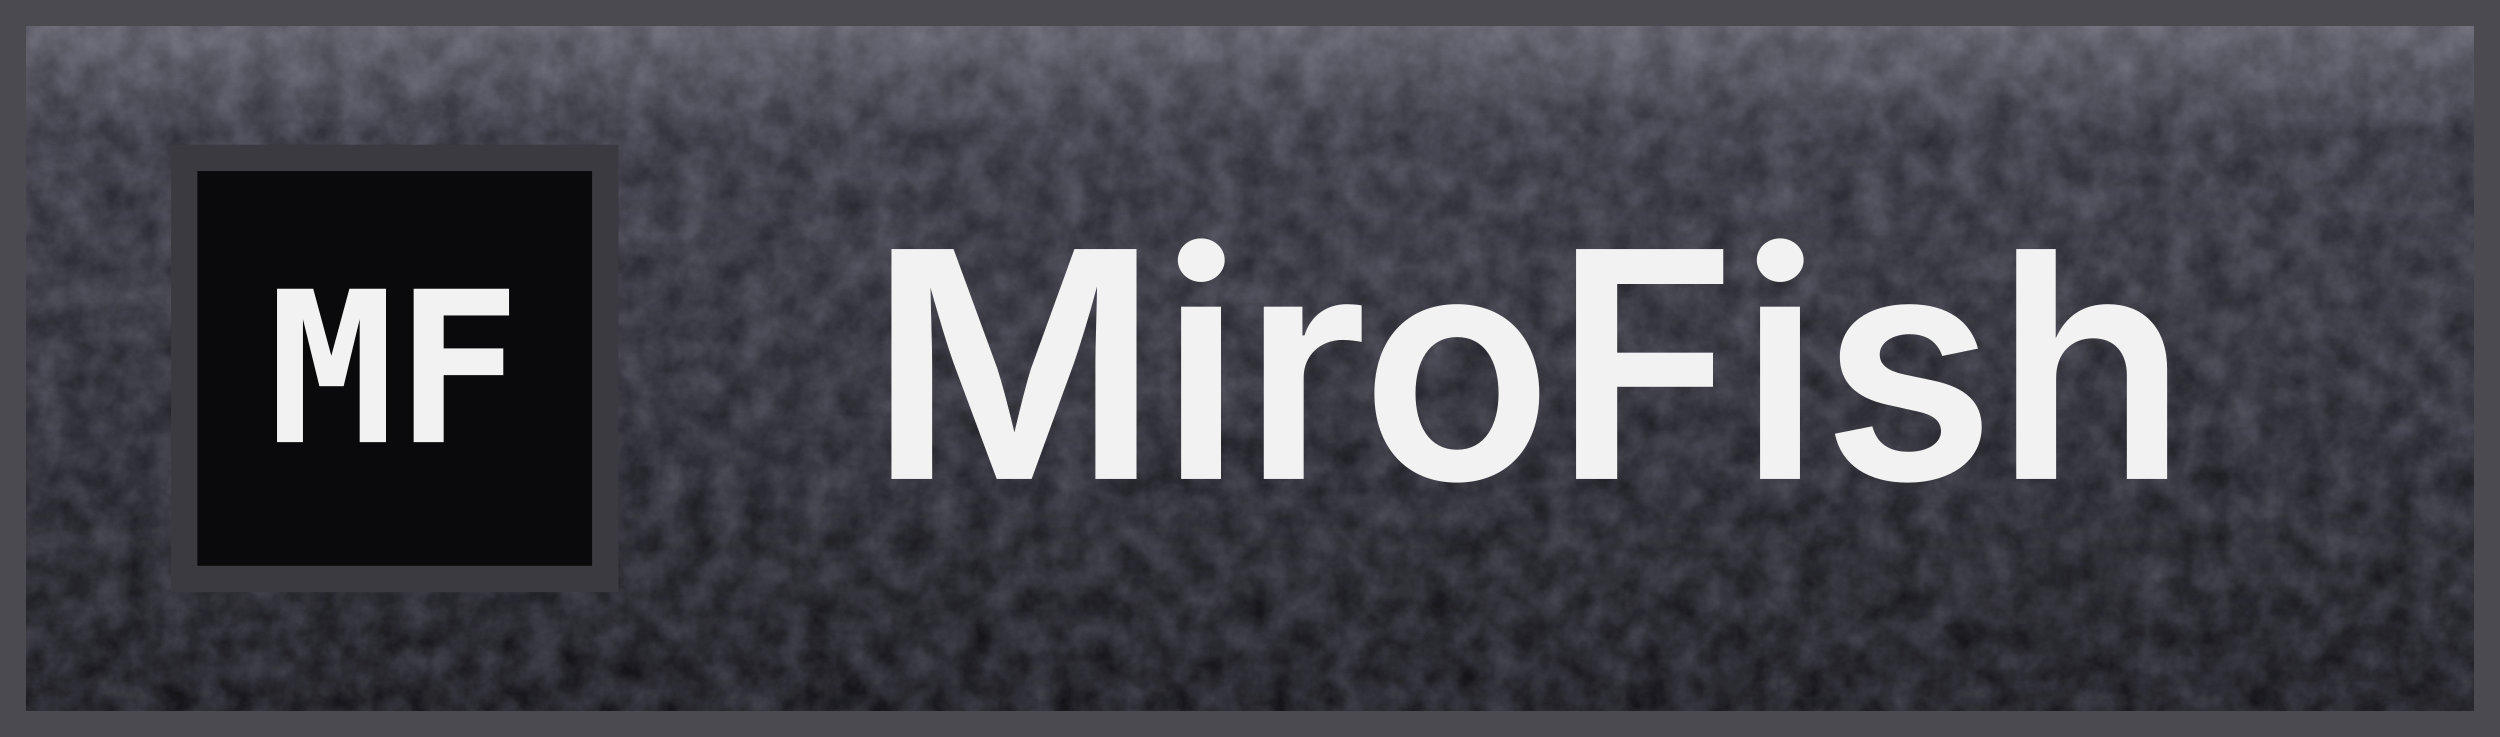
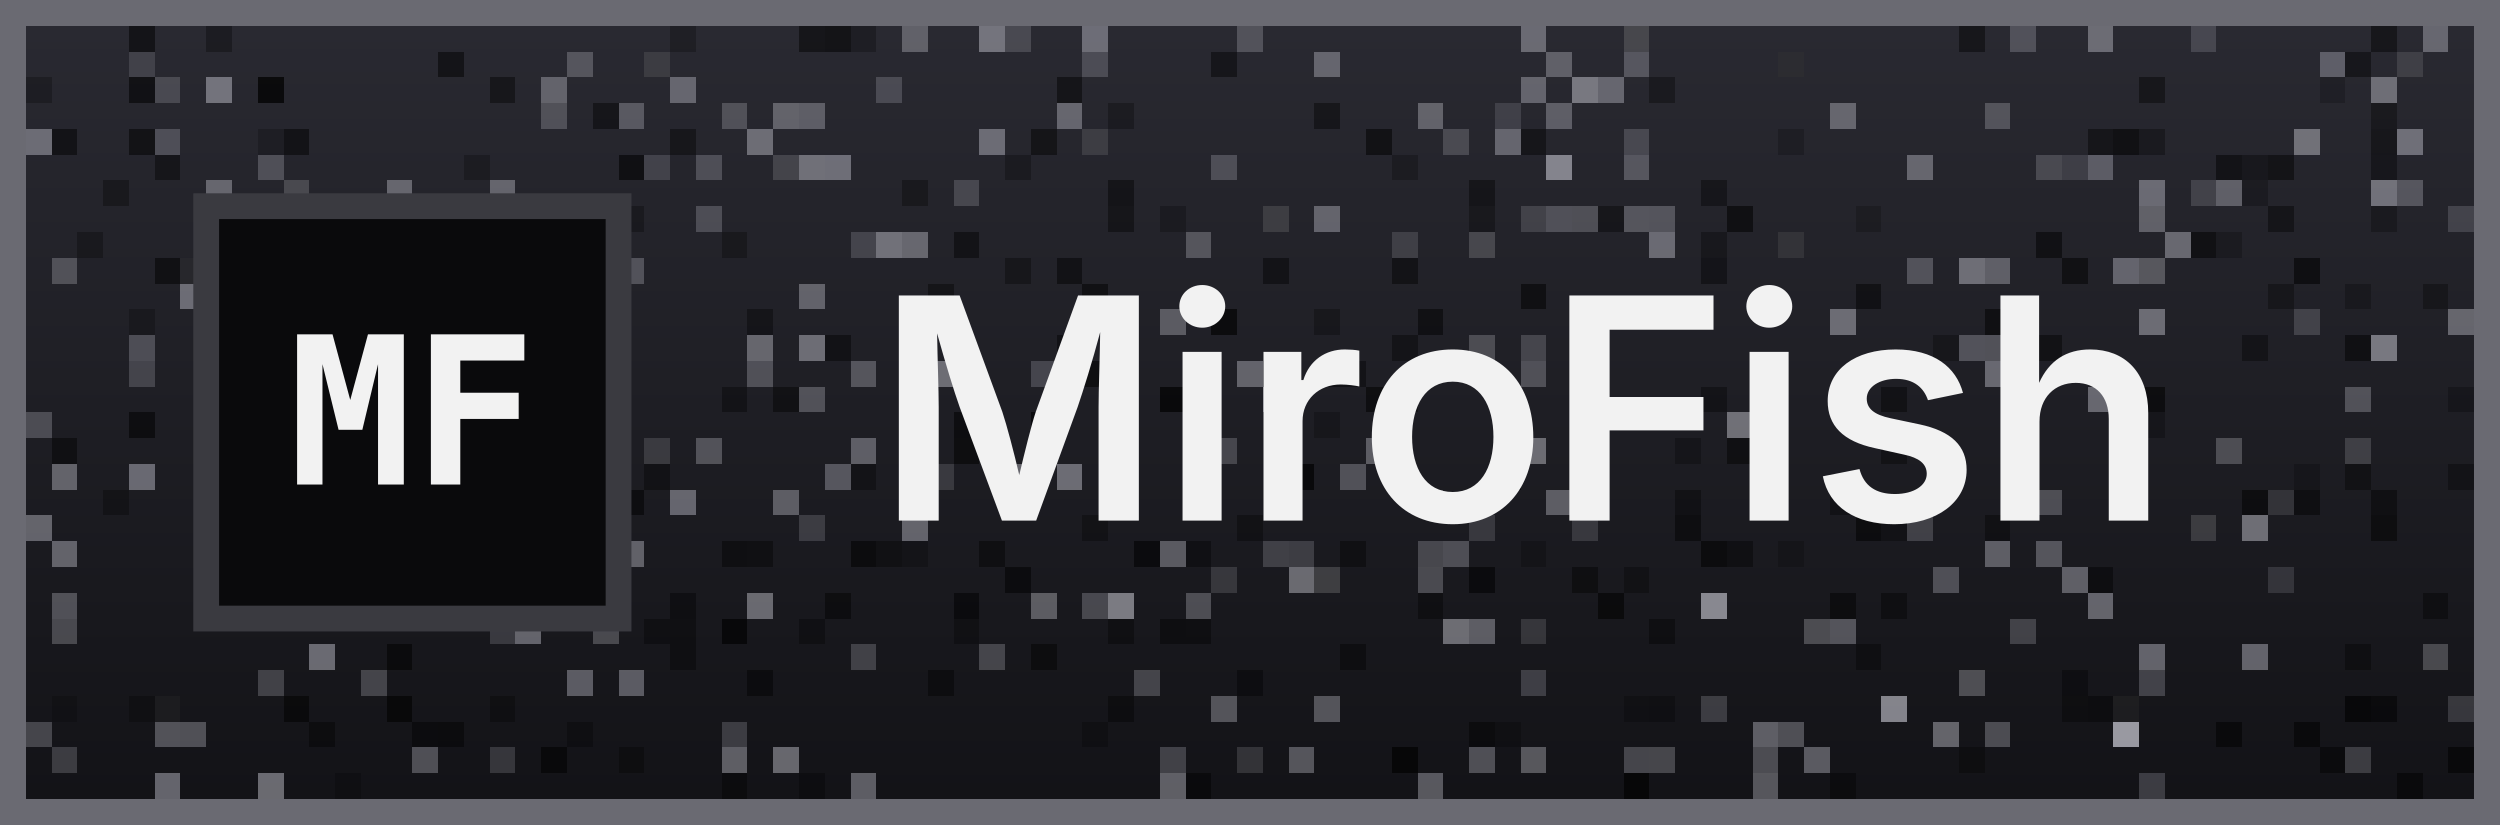
- <svg xmlns="http://www.w3.org/2000/svg" width="95" height="28" viewBox="0 0 95 28" role="img" aria-label="MiroFish">
+ <svg xmlns="http://www.w3.org/2000/svg" width="97" height="32" viewBox="0 0 97 32" role="img" aria-label="MiroFish">
  <defs>
    <linearGradient id="pt" x1="0" y1="0" x2="0" y2="1">
-       <stop offset="0" stop-color="#5a5a64" />
-       <stop offset="0.18" stop-color="#2a2a32" />
-       <stop offset="0.55" stop-color="#1e1e24" />
-       <stop offset="1" stop-color="#08080a" />
+       <stop offset="0" stop-color="#2a2a32" />
+       <stop offset="1" stop-color="#121216" />
    </linearGradient>
-     <filter id="gn" x="0" y="0" width="1" height="1" filterUnits="objectBoundingBox" primitiveUnits="userSpaceOnUse" color-interpolation-filters="sRGB">
-       <feTurbulence type="fractalNoise" baseFrequency="0.85" numOctaves="4" seed="4" stitchTiles="stitch" result="n" />
-       <feColorMatrix type="matrix" values="0 0 0 0 0.78  0 0 0 0 0.78  0 0 0 0 0.82  0 0 0 0.45 0" in="n" result="g" />
-       <feBlend in="SourceGraphic" in2="g" mode="overlay" />
-     </filter>
+     <clipPath id="face">
+       <rect x="0" y="0" width="97" height="32" />
+     </clipPath>
  </defs>
-   <rect x="0" y="0" width="95" height="28" shape-rendering="crispEdges" fill="url(#pt)" filter="url(#gn)" />
-   <rect x="0.5" y="0.5" width="94" height="27" fill="none" stroke="#4a4a50" shape-rendering="crispEdges" />
-   <rect x="7" y="6.0" width="16" height="16" fill="#0a0a0c" stroke="#3a3a40" />
-   <text x="15.0" y="16.8" text-anchor="middle" font-family="ui-monospace, SFMono-Regular, Menlo, monospace" font-size="8" font-weight="600" fill="#f2f2f2">MF</text>
-   <text x="33" y="18.2" font-family="system-ui, -apple-system, Segoe UI, sans-serif" font-size="12" font-weight="600" fill="#f2f2f2">MiroFish</text>
+   <g clip-path="url(#face)" shape-rendering="crispEdges">
+     <rect x="0" y="0" width="97" height="32" fill="url(#pt)" />
+     <rect x="86" y="6" width="1" height="1" fill="#000000" opacity="0.48" />
+     <rect x="48" y="31" width="1" height="1" fill="#000000" opacity="0.44" />
+     <rect x="60" y="4" width="1" height="1" fill="#c8c8d2" opacity="0.34" />
+     <rect x="29" y="12" width="1" height="1" fill="#000000" opacity="0.37" />
+     <rect x="22" y="14" width="1" height="1" fill="#000000" opacity="0.53" />
+     <rect x="83" y="5" width="1" height="1" fill="#000000" opacity="0.32" />
+     <rect x="72" y="11" width="1" height="1" fill="#000000" opacity="0.47" />
+     <rect x="88" y="6" width="1" height="1" fill="#000000" opacity="0.47" />
+     <rect x="6" y="10" width="1" height="1" fill="#000000" opacity="0.50" />
+     <rect x="89" y="28" width="1" height="1" fill="#000000" opacity="0.52" />
+     <rect x="41" y="0" width="1" height="1" fill="#c8c8d2" opacity="0.48" />
+     <rect x="47" y="12" width="1" height="1" fill="#000000" opacity="0.28" />
+     <rect x="15" y="25" width="1" height="1" fill="#000000" opacity="0.37" />
+     <rect x="89" y="18" width="1" height="1" fill="#000000" opacity="0.20" />
+     <rect x="43" y="24" width="1" height="1" fill="#000000" opacity="0.34" />
+     <rect x="47" y="27" width="1" height="1" fill="#c8c8d2" opacity="0.35" />
+     <rect x="67" y="17" width="1" height="1" fill="#000000" opacity="0.46" />
+     <rect x="23" y="24" width="1" height="1" fill="#c8c8d2" opacity="0.28" />
+     <rect x="43" y="23" width="1" height="1" fill="#c8c8d2" opacity="0.39" />
+     <rect x="63" y="29" width="1" height="1" fill="#c8c8d2" opacity="0.27" />
+     <rect x="76" y="1" width="1" height="1" fill="#000000" opacity="0.44" />
+     <rect x="73" y="27" width="1" height="1" fill="#c8c8d2" opacity="0.46" />
+     <rect x="77" y="4" width="1" height="1" fill="#c8c8d2" opacity="0.28" />
+     <rect x="10" y="3" width="1" height="1" fill="#000000" opacity="0.45" />
+     <rect x="35" y="9" width="1" height="1" fill="#c8c8d2" opacity="0.41" />
+     <rect x="59" y="13" width="1" height="1" fill="#c8c8d2" opacity="0.22" />
+     <rect x="82" y="28" width="1" height="1" fill="#c8c8d2" opacity="0.38" />
+     <rect x="26" y="5" width="1" height="1" fill="#000000" opacity="0.40" />
+     <rect x="95" y="8" width="1" height="1" fill="#c8c8d2" opacity="0.19" />
+     <rect x="58" y="4" width="1" height="1" fill="#c8c8d2" opacity="0.16" />
+     <rect x="24" y="6" width="1" height="1" fill="#000000" opacity="0.22" />
+     <rect x="87" y="20" width="1" height="1" fill="#c8c8d2" opacity="0.48" />
+     <rect x="58" y="28" width="1" height="1" fill="#000000" opacity="0.23" />
+     <rect x="42" y="2" width="1" height="1" fill="#c8c8d2" opacity="0.23" />
+     <rect x="36" y="26" width="1" height="1" fill="#000000" opacity="0.42" />
+     <rect x="28" y="9" width="1" height="1" fill="#000000" opacity="0.30" />
+     <rect x="81" y="27" width="1" height="1" fill="#000000" opacity="0.40" />
+     <rect x="8" y="1" width="1" height="1" fill="#000000" opacity="0.31" />
+     <rect x="82" y="10" width="1" height="1" fill="#c8c8d2" opacity="0.40" />
+     <rect x="8" y="20" width="1" height="1" fill="#c8c8d2" opacity="0.33" />
+     <rect x="62" y="3" width="1" height="1" fill="#c8c8d2" opacity="0.39" />
+     <rect x="87" y="7" width="1" height="1" fill="#000000" opacity="0.24" />
+     <rect x="0" y="11" width="1" height="1" fill="#000000" opacity="0.26" />
+     <rect x="34" y="3" width="1" height="1" fill="#c8c8d2" opacity="0.22" />
+     <rect x="68" y="28" width="1" height="1" fill="#c8c8d2" opacity="0.41" />
+     <rect x="27" y="8" width="1" height="1" fill="#c8c8d2" opacity="0.25" />
+     <rect x="63" y="30" width="1" height="1" fill="#000000" opacity="0.53" />
+     <rect x="66" y="7" width="1" height="1" fill="#000000" opacity="0.38" />
+     <rect x="93" y="2" width="1" height="1" fill="#000000" opacity="0.28" />
+     <rect x="45" y="24" width="1" height="1" fill="#000000" opacity="0.40" />
+     <rect x="52" y="21" width="1" height="1" fill="#000000" opacity="0.40" />
+     <rect x="17" y="2" width="1" height="1" fill="#000000" opacity="0.50" />
+     <rect x="59" y="11" width="1" height="1" fill="#000000" opacity="0.52" />
+     <rect x="11" y="27" width="1" height="1" fill="#000000" opacity="0.52" />
+     <rect x="52" y="18" width="1" height="1" fill="#c8c8d2" opacity="0.31" />
+     <rect x="18" y="17" width="1" height="1" fill="#c8c8d2" opacity="0.35" />
+     <rect x="71" y="30" width="1" height="1" fill="#000000" opacity="0.38" />
+     <rect x="19" y="29" width="1" height="1" fill="#c8c8d2" opacity="0.19" />
+     <rect x="54" y="0" width="1" height="1" fill="#c8c8d2" opacity="0.44" />
+     <rect x="93" y="2" width="1" height="1" fill="#c8c8d2" opacity="0.20" />
+     <rect x="61" y="8" width="1" height="1" fill="#c8c8d2" opacity="0.26" />
+     <rect x="69" y="28" width="1" height="1" fill="#c8c8d2" opacity="0.17" />
+     <rect x="2" y="21" width="1" height="1" fill="#c8c8d2" opacity="0.42" />
+     <rect x="31" y="24" width="1" height="1" fill="#000000" opacity="0.32" />
+     <rect x="73" y="17" width="1" height="1" fill="#000000" opacity="0.35" />
+     <rect x="54" y="6" width="1" height="1" fill="#000000" opacity="0.24" />
+     <rect x="59" y="29" width="1" height="1" fill="#c8c8d2" opacity="0.37" />
+     <rect x="41" y="18" width="1" height="1" fill="#c8c8d2" opacity="0.35" />
+     <rect x="71" y="4" width="1" height="1" fill="#c8c8d2" opacity="0.26" />
+     <rect x="55" y="30" width="1" height="1" fill="#c8c8d2" opacity="0.38" />
+     <rect x="40" y="23" width="1" height="1" fill="#000000" opacity="0.30" />
+     <rect x="69" y="9" width="1" height="1" fill="#c8c8d2" opacity="0.40" />
+     <rect x="93" y="7" width="1" height="1" fill="#c8c8d2" opacity="0.30" />
+     <rect x="55" y="23" width="1" height="1" fill="#000000" opacity="0.37" />
+     <rect x="18" y="6" width="1" height="1" fill="#000000" opacity="0.25" />
+     <rect x="92" y="13" width="1" height="1" fill="#c8c8d2" opacity="0.28" />
+     <rect x="59" y="1" width="1" height="1" fill="#c8c8d2" opacity="0.41" />
+     <rect x="63" y="1" width="1" height="1" fill="#c8c8d2" opacity="0.42" />
+     <rect x="65" y="17" width="1" height="1" fill="#000000" opacity="0.26" />
+     <rect x="48" y="1" width="1" height="1" fill="#c8c8d2" opacity="0.26" />
+     <rect x="91" y="13" width="1" height="1" fill="#000000" opacity="0.49" />
+     <rect x="59" y="21" width="1" height="1" fill="#000000" opacity="0.23" />
+     <rect x="66" y="23" width="1" height="1" fill="#c8c8d2" opacity="0.39" />
+     <rect x="4" y="19" width="1" height="1" fill="#000000" opacity="0.30" />
+     <rect x="15" y="25" width="1" height="1" fill="#000000" opacity="0.28" />
+     <rect x="37" y="23" width="1" height="1" fill="#000000" opacity="0.28" />
+     <rect x="54" y="15" width="1" height="1" fill="#000000" opacity="0.35" />
+     <rect x="5" y="14" width="1" height="1" fill="#c8c8d2" opacity="0.22" />
+     <rect x="9" y="21" width="1" height="1" fill="#000000" opacity="0.24" />
+     <rect x="83" y="15" width="1" height="1" fill="#000000" opacity="0.56" />
+     <rect x="88" y="19" width="1" height="1" fill="#c8c8d2" opacity="0.27" />
+     <rect x="86" y="17" width="1" height="1" fill="#c8c8d2" opacity="0.28" />
+     <rect x="91" y="29" width="1" height="1" fill="#c8c8d2" opacity="0.22" />
+     <rect x="48" y="14" width="1" height="1" fill="#c8c8d2" opacity="0.40" />
+     <rect x="19" y="3" width="1" height="1" fill="#000000" opacity="0.42" />
+     <rect x="73" y="23" width="1" height="1" fill="#000000" opacity="0.39" />
+     <rect x="48" y="29" width="1" height="1" fill="#c8c8d2" opacity="0.17" />
+     <rect x="90" y="3" width="1" height="1" fill="#000000" opacity="0.20" />
+     <rect x="29" y="5" width="1" height="1" fill="#c8c8d2" opacity="0.44" />
+     <rect x="37" y="16" width="1" height="1" fill="#000000" opacity="0.54" />
+     <rect x="33" y="25" width="1" height="1" fill="#c8c8d2" opacity="0.24" />
+     <rect x="69" y="9" width="1" height="1" fill="#000000" opacity="0.49" />
+     <rect x="2" y="23" width="1" height="1" fill="#c8c8d2" opacity="0.32" />
+     <rect x="46" y="30" width="1" height="1" fill="#000000" opacity="0.47" />
+     <rect x="66" y="23" width="1" height="1" fill="#c8c8d2" opacity="0.40" />
+     <rect x="11" y="14" width="1" height="1" fill="#000000" opacity="0.51" />
+     <rect x="26" y="3" width="1" height="1" fill="#c8c8d2" opacity="0.39" />
+     <rect x="92" y="3" width="1" height="1" fill="#c8c8d2" opacity="0.44" />
+     <rect x="76" y="29" width="1" height="1" fill="#000000" opacity="0.32" />
+     <rect x="32" y="13" width="1" height="1" fill="#000000" opacity="0.43" />
+     <rect x="91" y="27" width="1" height="1" fill="#000000" opacity="0.23" />
+     <rect x="49" y="10" width="1" height="1" fill="#000000" opacity="0.43" />
+     <rect x="94" y="1" width="1" height="1" fill="#c8c8d2" opacity="0.39" />
+     <rect x="48" y="20" width="1" height="1" fill="#000000" opacity="0.34" />
+     <rect x="58" y="18" width="1" height="1" fill="#000000" opacity="0.37" />
+     <rect x="4" y="7" width="1" height="1" fill="#000000" opacity="0.32" />
+     <rect x="33" y="21" width="1" height="1" fill="#000000" opacity="0.54" />
+     <rect x="12" y="23" width="1" height="1" fill="#c8c8d2" opacity="0.40" />
+     <rect x="75" y="28" width="1" height="1" fill="#c8c8d2" opacity="0.44" />
+     <rect x="18" y="18" width="1" height="1" fill="#000000" opacity="0.24" />
+     <rect x="83" y="12" width="1" height="1" fill="#c8c8d2" opacity="0.45" />
+     <rect x="6" y="5" width="1" height="1" fill="#c8c8d2" opacity="0.25" />
+     <rect x="64" y="9" width="1" height="1" fill="#c8c8d2" opacity="0.43" />
+     <rect x="27" y="6" width="1" height="1" fill="#c8c8d2" opacity="0.25" />
+     <rect x="28" y="21" width="1" height="1" fill="#000000" opacity="0.43" />
+     <rect x="43" y="27" width="1" height="1" fill="#000000" opacity="0.38" />
+     <rect x="71" y="12" width="1" height="1" fill="#c8c8d2" opacity="0.45" />
+     <rect x="67" y="21" width="1" height="1" fill="#000000" opacity="0.39" />
+     <rect x="88" y="11" width="1" height="1" fill="#000000" opacity="0.32" />
+     <rect x="10" y="26" width="1" height="1" fill="#c8c8d2" opacity="0.24" />
+     <rect x="19" y="16" width="1" height="1" fill="#000000" opacity="0.56" />
+     <rect x="42" y="11" width="1" height="1" fill="#000000" opacity="0.49" />
+     <rect x="79" y="19" width="1" height="1" fill="#c8c8d2" opacity="0.29" />
+     <rect x="10" y="30" width="1" height="1" fill="#c8c8d2" opacity="0.48" />
+     <rect x="48" y="26" width="1" height="1" fill="#000000" opacity="0.39" />
+     <rect x="49" y="15" width="1" height="1" fill="#c8c8d2" opacity="0.45" />
+     <rect x="32" y="1" width="1" height="1" fill="#000000" opacity="0.52" />
+     <rect x="28" y="29" width="1" height="1" fill="#c8c8d2" opacity="0.41" />
+     <rect x="43" y="14" width="1" height="1" fill="#c8c8d2" opacity="0.22" />
+     <rect x="5" y="12" width="1" height="1" fill="#000000" opacity="0.23" />
+     <rect x="73" y="15" width="1" height="1" fill="#000000" opacity="0.41" />
+     <rect x="6" y="27" width="1" height="1" fill="#c8c8d2" opacity="0.23" />
+     <rect x="83" y="30" width="1" height="1" fill="#c8c8d2" opacity="0.23" />
+     <rect x="88" y="19" width="1" height="1" fill="#000000" opacity="0.31" />
+     <rect x="63" y="22" width="1" height="1" fill="#000000" opacity="0.30" />
+     <rect x="15" y="27" width="1" height="1" fill="#000000" opacity="0.45" />
+     <rect x="64" y="27" width="1" height="1" fill="#000000" opacity="0.28" />
+     <rect x="40" y="16" width="1" height="1" fill="#000000" opacity="0.33" />
+     <rect x="62" y="23" width="1" height="1" fill="#c8c8d2" opacity="0.16" />
+     <rect x="28" y="24" width="1" height="1" fill="#000000" opacity="0.40" />
+     <rect x="59" y="17" width="1" height="1" fill="#c8c8d2" opacity="0.46" />
+     <rect x="82" y="27" width="1" height="1" fill="#c8c8d2" opacity="0.24" />
+     <rect x="85" y="31" width="1" height="1" fill="#c8c8d2" opacity="0.40" />
+     <rect x="78" y="24" width="1" height="1" fill="#c8c8d2" opacity="0.24" />
+     <rect x="29" y="26" width="1" height="1" fill="#000000" opacity="0.45" />
+     <rect x="47" y="12" width="1" height="1" fill="#000000" opacity="0.49" />
+     <rect x="42" y="0" width="1" height="1" fill="#c8c8d2" opacity="0.18" />
+     <rect x="5" y="3" width="1" height="1" fill="#000000" opacity="0.56" />
+     <rect x="12" y="9" width="1" height="1" fill="#c8c8d2" opacity="0.19" />
+     <rect x="95" y="18" width="1" height="1" fill="#000000" opacity="0.32" />
+     <rect x="15" y="27" width="1" height="1" fill="#000000" opacity="0.29" />
+     <rect x="11" y="10" width="1" height="1" fill="#c8c8d2" opacity="0.47" />
+     <rect x="80" y="0" width="1" height="1" fill="#000000" opacity="0.31" />
+     <rect x="80" y="27" width="1" height="1" fill="#000000" opacity="0.33" />
+     <rect x="91" y="11" width="1" height="1" fill="#000000" opacity="0.25" />
+     <rect x="26" y="19" width="1" height="1" fill="#c8c8d2" opacity="0.43" />
+     <rect x="48" y="0" width="1" height="1" fill="#c8c8d2" opacity="0.40" />
+     <rect x="18" y="18" width="1" height="1" fill="#000000" opacity="0.26" />
+     <rect x="66" y="27" width="1" height="1" fill="#c8c8d2" opacity="0.22" />
+     <rect x="8" y="3" width="1" height="1" fill="#c8c8d2" opacity="0.47" />
+     <rect x="3" y="9" width="1" height="1" fill="#000000" opacity="0.29" />
+     <rect x="81" y="6" width="1" height="1" fill="#c8c8d2" opacity="0.34" />
+     <rect x="79" y="13" width="1" height="1" fill="#000000" opacity="0.25" />
+     <rect x="11" y="5" width="1" height="1" fill="#000000" opacity="0.49" />
+     <rect x="24" y="0" width="1" height="1" fill="#c8c8d2" opacity="0.33" />
+     <rect x="50" y="18" width="1" height="1" fill="#000000" opacity="0.32" />
+     <rect x="73" y="0" width="1" height="1" fill="#c8c8d2" opacity="0.18" />
+     <rect x="34" y="31" width="1" height="1" fill="#c8c8d2" opacity="0.25" />
+     <rect x="69" y="5" width="1" height="1" fill="#000000" opacity="0.21" />
+     <rect x="79" y="13" width="1" height="1" fill="#000000" opacity="0.24" />
+     <rect x="66" y="9" width="1" height="1" fill="#000000" opacity="0.31" />
+     <rect x="49" y="31" width="1" height="1" fill="#c8c8d2" opacity="0.35" />
+     <rect x="11" y="13" width="1" height="1" fill="#000000" opacity="0.54" />
+     <rect x="6" y="27" width="1" height="1" fill="#000000" opacity="0.24" />
+     <rect x="57" y="28" width="1" height="1" fill="#000000" opacity="0.45" />
+     <rect x="7" y="10" width="1" height="1" fill="#c8c8d2" opacity="0.25" />
+     <rect x="77" y="14" width="1" height="1" fill="#c8c8d2" opacity="0.43" />
+     <rect x="80" y="10" width="1" height="1" fill="#000000" opacity="0.50" />
+     <rect x="2" y="5" width="1" height="1" fill="#000000" opacity="0.49" />
+     <rect x="93" y="5" width="1" height="1" fill="#c8c8d2" opacity="0.45" />
+     <rect x="10" y="5" width="1" height="1" fill="#000000" opacity="0.21" />
+     <rect x="42" y="23" width="1" height="1" fill="#c8c8d2" opacity="0.27" />
+     <rect x="19" y="14" width="1" height="1" fill="#000000" opacity="0.41" />
+     <rect x="21" y="10" width="1" height="1" fill="#000000" opacity="0.34" />
+     <rect x="6" y="30" width="1" height="1" fill="#c8c8d2" opacity="0.45" />
+     <rect x="25" y="2" width="1" height="1" fill="#c8c8d2" opacity="0.28" />
+     <rect x="95" y="15" width="1" height="1" fill="#000000" opacity="0.25" />
+     <rect x="28" y="28" width="1" height="1" fill="#c8c8d2" opacity="0.22" />
+     <rect x="80" y="26" width="1" height="1" fill="#000000" opacity="0.35" />
+     <rect x="20" y="24" width="1" height="1" fill="#c8c8d2" opacity="0.43" />
+     <rect x="57" y="24" width="1" height="1" fill="#c8c8d2" opacity="0.39" />
+     <rect x="89" y="19" width="1" height="1" fill="#000000" opacity="0.46" />
+     <rect x="84" y="9" width="1" height="1" fill="#c8c8d2" opacity="0.42" />
+     <rect x="42" y="5" width="1" height="1" fill="#c8c8d2" opacity="0.27" />
+     <rect x="25" y="18" width="1" height="1" fill="#000000" opacity="0.36" />
+     <rect x="44" y="21" width="1" height="1" fill="#000000" opacity="0.56" />
+     <rect x="92" y="7" width="1" height="1" fill="#c8c8d2" opacity="0.47" />
+     <rect x="54" y="10" width="1" height="1" fill="#000000" opacity="0.45" />
+     <rect x="70" y="24" width="1" height="1" fill="#000000" opacity="0.27" />
+     <rect x="51" y="22" width="1" height="1" fill="#c8c8d2" opacity="0.46" />
+     <rect x="51" y="14" width="1" height="1" fill="#000000" opacity="0.41" />
+     <rect x="59" y="24" width="1" height="1" fill="#c8c8d2" opacity="0.17" />
+     <rect x="86" y="9" width="1" height="1" fill="#000000" opacity="0.23" />
+     <rect x="10" y="14" width="1" height="1" fill="#000000" opacity="0.33" />
+     <rect x="61" y="22" width="1" height="1" fill="#000000" opacity="0.22" />
+     <rect x="49" y="21" width="1" height="1" fill="#c8c8d2" opacity="0.22" />
+     <rect x="40" y="16" width="1" height="1" fill="#000000" opacity="0.43" />
+     <rect x="21" y="9" width="1" height="1" fill="#c8c8d2" opacity="0.32" />
+     <rect x="26" y="1" width="1" height="1" fill="#000000" opacity="0.25" />
+     <rect x="37" y="0" width="1" height="1" fill="#000000" opacity="0.32" />
+     <rect x="15" y="7" width="1" height="1" fill="#c8c8d2" opacity="0.40" />
+     <rect x="41" y="3" width="1" height="1" fill="#000000" opacity="0.47" />
+     <rect x="22" y="2" width="1" height="1" fill="#c8c8d2" opacity="0.28" />
+     <rect x="46" y="21" width="1" height="1" fill="#000000" opacity="0.37" />
+     <rect x="92" y="27" width="1" height="1" fill="#000000" opacity="0.50" />
+     <rect x="2" y="10" width="1" height="1" fill="#c8c8d2" opacity="0.28" />
+     <rect x="57" y="29" width="1" height="1" fill="#c8c8d2" opacity="0.33" />
+     <rect x="55" y="21" width="1" height="1" fill="#c8c8d2" opacity="0.26" />
+     <rect x="57" y="13" width="1" height="1" fill="#c8c8d2" opacity="0.26" />
+     <rect x="45" y="29" width="1" height="1" fill="#c8c8d2" opacity="0.25" />
+     <rect x="70" y="29" width="1" height="1" fill="#c8c8d2" opacity="0.39" />
+     <rect x="27" y="31" width="1" height="1" fill="#000000" opacity="0.22" />
+     <rect x="63" y="8" width="1" height="1" fill="#c8c8d2" opacity="0.30" />
+     <rect x="63" y="2" width="1" height="1" fill="#c8c8d2" opacity="0.29" />
+     <rect x="41" y="4" width="1" height="1" fill="#c8c8d2" opacity="0.39" />
+     <rect x="87" y="6" width="1" height="1" fill="#000000" opacity="0.35" />
+     <rect x="77" y="20" width="1" height="1" fill="#000000" opacity="0.38" />
+     <rect x="15" y="9" width="1" height="1" fill="#000000" opacity="0.48" />
+     <rect x="91" y="15" width="1" height="1" fill="#c8c8d2" opacity="0.30" />
+     <rect x="71" y="19" width="1" height="1" fill="#000000" opacity="0.33" />
+     <rect x="2" y="18" width="1" height="1" fill="#c8c8d2" opacity="0.41" />
+     <rect x="16" y="31" width="1" height="1" fill="#c8c8d2" opacity="0.34" />
+     <rect x="57" y="9" width="1" height="1" fill="#c8c8d2" opacity="0.41" />
+     <rect x="71" y="24" width="1" height="1" fill="#c8c8d2" opacity="0.34" />
+     <rect x="43" y="4" width="1" height="1" fill="#000000" opacity="0.29" />
+     <rect x="82" y="28" width="1" height="1" fill="#c8c8d2" opacity="0.27" />
+     <rect x="17" y="0" width="1" height="1" fill="#000000" opacity="0.34" />
+     <rect x="90" y="2" width="1" height="1" fill="#c8c8d2" opacity="0.34" />
+     <rect x="64" y="24" width="1" height="1" fill="#000000" opacity="0.39" />
+     <rect x="59" y="26" width="1" height="1" fill="#c8c8d2" opacity="0.23" />
+     <rect x="79" y="9" width="1" height="1" fill="#000000" opacity="0.50" />
+     <rect x="71" y="0" width="1" height="1" fill="#c8c8d2" opacity="0.36" />
+     <rect x="85" y="1" width="1" height="1" fill="#c8c8d2" opacity="0.19" />
+     <rect x="96" y="29" width="1" height="1" fill="#c8c8d2" opacity="0.36" />
+     <rect x="74" y="6" width="1" height="1" fill="#c8c8d2" opacity="0.40" />
+     <rect x="35" y="20" width="1" height="1" fill="#c8c8d2" opacity="0.42" />
+     <rect x="17" y="16" width="1" height="1" fill="#c8c8d2" opacity="0.43" />
+     <rect x="69" y="2" width="1" height="1" fill="#c8c8d2" opacity="0.27" />
+     <rect x="37" y="7" width="1" height="1" fill="#c8c8d2" opacity="0.21" />
+     <rect x="41" y="10" width="1" height="1" fill="#000000" opacity="0.47" />
+     <rect x="65" y="31" width="1" height="1" fill="#c8c8d2" opacity="0.24" />
+     <rect x="80" y="6" width="1" height="1" fill="#c8c8d2" opacity="0.16" />
+     <rect x="96" y="4" width="1" height="1" fill="#000000" opacity="0.43" />
+     <rect x="79" y="6" width="1" height="1" fill="#c8c8d2" opacity="0.22" />
+     <rect x="29" y="13" width="1" height="1" fill="#c8c8d2" opacity="0.25" />
+     <rect x="40" y="5" width="1" height="1" fill="#000000" opacity="0.46" />
+     <rect x="43" y="7" width="1" height="1" fill="#000000" opacity="0.44" />
+     <rect x="31" y="13" width="1" height="1" fill="#c8c8d2" opacity="0.46" />
+     <rect x="82" y="16" width="1" height="1" fill="#c8c8d2" opacity="0.26" />
+     <rect x="7" y="10" width="1" height="1" fill="#000000" opacity="0.48" />
+     <rect x="74" y="10" width="1" height="1" fill="#c8c8d2" opacity="0.29" />
+     <rect x="96" y="12" width="1" height="1" fill="#c8c8d2" opacity="0.18" />
+     <rect x="81" y="5" width="1" height="1" fill="#000000" opacity="0.43" />
+     <rect x="43" y="14" width="1" height="1" fill="#c8c8d2" opacity="0.35" />
+     <rect x="31" y="20" width="1" height="1" fill="#c8c8d2" opacity="0.19" />
+     <rect x="67" y="16" width="1" height="1" fill="#c8c8d2" opacity="0.48" />
+     <rect x="66" y="21" width="1" height="1" fill="#000000" opacity="0.55" />
+     <rect x="40" y="23" width="1" height="1" fill="#c8c8d2" opacity="0.41" />
+     <rect x="22" y="26" width="1" height="1" fill="#c8c8d2" opacity="0.39" />
+     <rect x="68" y="0" width="1" height="1" fill="#c8c8d2" opacity="0.30" />
+     <rect x="91" y="17" width="1" height="1" fill="#000000" opacity="0.55" />
+     <rect x="64" y="29" width="1" height="1" fill="#000000" opacity="0.55" />
+     <rect x="36" y="14" width="1" height="1" fill="#c8c8d2" opacity="0.46" />
+     <rect x="80" y="22" width="1" height="1" fill="#c8c8d2" opacity="0.40" />
+     <rect x="61" y="3" width="1" height="1" fill="#000000" opacity="0.21" />
+     <rect x="86" y="7" width="1" height="1" fill="#c8c8d2" opacity="0.36" />
+     <rect x="35" y="18" width="1" height="1" fill="#c8c8d2" opacity="0.30" />
+     <rect x="81" y="22" width="1" height="1" fill="#000000" opacity="0.43" />
+     <rect x="11" y="7" width="1" height="1" fill="#c8c8d2" opacity="0.38" />
+     <rect x="42" y="20" width="1" height="1" fill="#000000" opacity="0.30" />
+     <rect x="23" y="4" width="1" height="1" fill="#000000" opacity="0.44" />
+     <rect x="12" y="25" width="1" height="1" fill="#c8c8d2" opacity="0.47" />
+     <rect x="57" y="7" width="1" height="1" fill="#000000" opacity="0.41" />
+     <rect x="89" y="12" width="1" height="1" fill="#c8c8d2" opacity="0.20" />
+     <rect x="42" y="1" width="1" height="1" fill="#c8c8d2" opacity="0.43" />
+     <rect x="58" y="5" width="1" height="1" fill="#c8c8d2" opacity="0.39" />
+     <rect x="6" y="3" width="1" height="1" fill="#c8c8d2" opacity="0.21" />
+     <rect x="19" y="24" width="1" height="1" fill="#c8c8d2" opacity="0.19" />
+     <rect x="35" y="7" width="1" height="1" fill="#000000" opacity="0.32" />
+     <rect x="55" y="4" width="1" height="1" fill="#c8c8d2" opacity="0.37" />
+     <rect x="9" y="9" width="1" height="1" fill="#000000" opacity="0.25" />
+     <rect x="57" y="9" width="1" height="1" fill="#000000" opacity="0.31" />
+     <rect x="83" y="26" width="1" height="1" fill="#c8c8d2" opacity="0.25" />
+     <rect x="24" y="4" width="1" height="1" fill="#c8c8d2" opacity="0.31" />
+     <rect x="77" y="28" width="1" height="1" fill="#c8c8d2" opacity="0.31" />
+     <rect x="56" y="31" width="1" height="1" fill="#c8c8d2" opacity="0.39" />
+     <rect x="60" y="19" width="1" height="1" fill="#c8c8d2" opacity="0.38" />
+     <rect x="21" y="4" width="1" height="1" fill="#c8c8d2" opacity="0.26" />
+     <rect x="38" y="0" width="1" height="1" fill="#000000" opacity="0.44" />
+     <rect x="24" y="19" width="1" height="1" fill="#000000" opacity="0.53" />
+     <rect x="21" y="9" width="1" height="1" fill="#c8c8d2" opacity="0.47" />
+     <rect x="52" y="25" width="1" height="1" fill="#000000" opacity="0.38" />
+     <rect x="29" y="14" width="1" height="1" fill="#c8c8d2" opacity="0.29" />
+     <rect x="28" y="4" width="1" height="1" fill="#c8c8d2" opacity="0.26" />
+     <rect x="56" y="5" width="1" height="1" fill="#c8c8d2" opacity="0.22" />
+     <rect x="47" y="2" width="1" height="1" fill="#000000" opacity="0.44" />
+     <rect x="61" y="22" width="1" height="1" fill="#000000" opacity="0.27" />
+     <rect x="82" y="5" width="1" height="1" fill="#000000" opacity="0.56" />
+     <rect x="71" y="23" width="1" height="1" fill="#000000" opacity="0.47" />
+     <rect x="71" y="4" width="1" height="1" fill="#c8c8d2" opacity="0.18" />
+     <rect x="28" y="15" width="1" height="1" fill="#000000" opacity="0.36" />
+     <rect x="55" y="19" width="1" height="1" fill="#c8c8d2" opacity="0.28" />
+     <rect x="92" y="6" width="1" height="1" fill="#000000" opacity="0.37" />
+     <rect x="75" y="22" width="1" height="1" fill="#c8c8d2" opacity="0.31" />
+     <rect x="16" y="28" width="1" height="1" fill="#000000" opacity="0.42" />
+     <rect x="5" y="13" width="1" height="1" fill="#c8c8d2" opacity="0.27" />
+     <rect x="81" y="23" width="1" height="1" fill="#c8c8d2" opacity="0.43" />
+     <rect x="25" y="24" width="1" height="1" fill="#000000" opacity="0.33" />
+     <rect x="45" y="8" width="1" height="1" fill="#000000" opacity="0.24" />
+     <rect x="33" y="9" width="1" height="1" fill="#c8c8d2" opacity="0.20" />
+     <rect x="18" y="31" width="1" height="1" fill="#c8c8d2" opacity="0.32" />
+     <rect x="2" y="24" width="1" height="1" fill="#c8c8d2" opacity="0.28" />
+     <rect x="32" y="23" width="1" height="1" fill="#000000" opacity="0.45" />
+     <rect x="5" y="2" width="1" height="1" fill="#c8c8d2" opacity="0.16" />
+     <rect x="66" y="15" width="1" height="1" fill="#000000" opacity="0.36" />
+     <rect x="39" y="22" width="1" height="1" fill="#000000" opacity="0.51" />
+     <rect x="30" y="29" width="1" height="1" fill="#c8c8d2" opacity="0.46" />
+     <rect x="92" y="4" width="1" height="1" fill="#000000" opacity="0.34" />
+     <rect x="11" y="7" width="1" height="1" fill="#000000" opacity="0.26" />
+     <rect x="63" y="6" width="1" height="1" fill="#c8c8d2" opacity="0.30" />
+     <rect x="89" y="10" width="1" height="1" fill="#000000" opacity="0.56" />
+     <rect x="51" y="31" width="1" height="1" fill="#c8c8d2" opacity="0.42" />
+     <rect x="54" y="29" width="1" height="1" fill="#000000" opacity="0.47" />
+     <rect x="61" y="20" width="1" height="1" fill="#c8c8d2" opacity="0.17" />
+     <rect x="19" y="27" width="1" height="1" fill="#000000" opacity="0.29" />
+     <rect x="31" y="6" width="1" height="1" fill="#c8c8d2" opacity="0.46" />
+     <rect x="25" y="6" width="1" height="1" fill="#c8c8d2" opacity="0.18" />
+     <rect x="0" y="27" width="1" height="1" fill="#c8c8d2" opacity="0.23" />
+     <rect x="5" y="27" width="1" height="1" fill="#000000" opacity="0.26" />
+     <rect x="51" y="22" width="1" height="1" fill="#000000" opacity="0.42" />
+     <rect x="5" y="16" width="1" height="1" fill="#000000" opacity="0.54" />
+     <rect x="83" y="10" width="1" height="1" fill="#000000" opacity="0.24" />
+     <rect x="2" y="29" width="1" height="1" fill="#c8c8d2" opacity="0.22" />
+     <rect x="36" y="11" width="1" height="1" fill="#000000" opacity="0.39" />
+     <rect x="59" y="3" width="1" height="1" fill="#c8c8d2" opacity="0.38" />
+     <rect x="24" y="10" width="1" height="1" fill="#c8c8d2" opacity="0.29" />
+     <rect x="89" y="5" width="1" height="1" fill="#c8c8d2" opacity="0.46" />
+     <rect x="49" y="8" width="1" height="1" fill="#c8c8d2" opacity="0.32" />
+     <rect x="83" y="3" width="1" height="1" fill="#000000" opacity="0.42" />
+     <rect x="68" y="29" width="1" height="1" fill="#c8c8d2" opacity="0.31" />
+     <rect x="13" y="17" width="1" height="1" fill="#c8c8d2" opacity="0.18" />
+     <rect x="6" y="0" width="1" height="1" fill="#c8c8d2" opacity="0.35" />
+     <rect x="53" y="17" width="1" height="1" fill="#c8c8d2" opacity="0.37" />
+     <rect x="87" y="25" width="1" height="1" fill="#c8c8d2" opacity="0.43" />
+     <rect x="65" y="20" width="1" height="1" fill="#000000" opacity="0.47" />
+     <rect x="81" y="15" width="1" height="1" fill="#c8c8d2" opacity="0.43" />
+     <rect x="46" y="16" width="1" height="1" fill="#c8c8d2" opacity="0.31" />
+     <rect x="45" y="12" width="1" height="1" fill="#000000" opacity="0.34" />
+     <rect x="12" y="0" width="1" height="1" fill="#000000" opacity="0.50" />
+     <rect x="65" y="19" width="1" height="1" fill="#000000" opacity="0.36" />
+     <rect x="51" y="27" width="1" height="1" fill="#c8c8d2" opacity="0.35" />
+     <rect x="39" y="1" width="1" height="1" fill="#c8c8d2" opacity="0.20" />
+     <rect x="78" y="1" width="1" height="1" fill="#c8c8d2" opacity="0.25" />
+     <rect x="83" y="7" width="1" height="1" fill="#c8c8d2" opacity="0.43" />
+     <rect x="51" y="4" width="1" height="1" fill="#000000" opacity="0.42" />
+     <rect x="44" y="26" width="1" height="1" fill="#c8c8d2" opacity="0.26" />
+     <rect x="37" y="24" width="1" height="1" fill="#000000" opacity="0.30" />
+     <rect x="5" y="5" width="1" height="1" fill="#000000" opacity="0.51" />
+     <rect x="8" y="16" width="1" height="1" fill="#c8c8d2" opacity="0.35" />
+     <rect x="76" y="10" width="1" height="1" fill="#c8c8d2" opacity="0.46" />
+     <rect x="13" y="30" width="1" height="1" fill="#000000" opacity="0.23" />
+     <rect x="17" y="28" width="1" height="1" fill="#000000" opacity="0.45" />
+     <rect x="1" y="20" width="1" height="1" fill="#c8c8d2" opacity="0.42" />
+     <rect x="7" y="11" width="1" height="1" fill="#c8c8d2" opacity="0.45" />
+     <rect x="11" y="31" width="1" height="1" fill="#c8c8d2" opacity="0.35" />
+     <rect x="1" y="28" width="1" height="1" fill="#c8c8d2" opacity="0.27" />
+     <rect x="22" y="16" width="1" height="1" fill="#c8c8d2" opacity="0.43" />
+     <rect x="1" y="5" width="1" height="1" fill="#c8c8d2" opacity="0.43" />
+     <rect x="13" y="19" width="1" height="1" fill="#c8c8d2" opacity="0.41" />
+     <rect x="5" y="1" width="1" height="1" fill="#000000" opacity="0.50" />
+     <rect x="76" y="13" width="1" height="1" fill="#c8c8d2" opacity="0.30" />
+     <rect x="20" y="14" width="1" height="1" fill="#c8c8d2" opacity="0.22" />
+     <rect x="91" y="25" width="1" height="1" fill="#000000" opacity="0.36" />
+     <rect x="42" y="14" width="1" height="1" fill="#000000" opacity="0.53" />
+     <rect x="92" y="20" width="1" height="1" fill="#000000" opacity="0.21" />
+     <rect x="29" y="21" width="1" height="1" fill="#000000" opacity="0.40" />
+     <rect x="92" y="19" width="1" height="1" fill="#000000" opacity="0.42" />
+     <rect x="69" y="2" width="1" height="1" fill="#000000" opacity="0.47" />
+     <rect x="9" y="16" width="1" height="1" fill="#000000" opacity="0.35" />
+     <rect x="12" y="28" width="1" height="1" fill="#000000" opacity="0.39" />
+     <rect x="51" y="2" width="1" height="1" fill="#c8c8d2" opacity="0.38" />
+     <rect x="38" y="25" width="1" height="1" fill="#c8c8d2" opacity="0.26" />
+     <rect x="64" y="29" width="1" height="1" fill="#c8c8d2" opacity="0.32" />
+     <rect x="92" y="8" width="1" height="1" fill="#000000" opacity="0.27" />
+     <rect x="60" y="2" width="1" height="1" fill="#c8c8d2" opacity="0.35" />
+     <rect x="10" y="6" width="1" height="1" fill="#c8c8d2" opacity="0.26" />
+     <rect x="33" y="18" width="1" height="1" fill="#000000" opacity="0.31" />
+     <rect x="46" y="24" width="1" height="1" fill="#000000" opacity="0.39" />
+     <rect x="53" y="15" width="1" height="1" fill="#000000" opacity="0.53" />
+     <rect x="52" y="31" width="1" height="1" fill="#c8c8d2" opacity="0.32" />
+     <rect x="59" y="8" width="1" height="1" fill="#c8c8d2" opacity="0.18" />
+     <rect x="57" y="8" width="1" height="1" fill="#000000" opacity="0.32" />
+     <rect x="37" y="17" width="1" height="1" fill="#000000" opacity="0.53" />
+     <rect x="78" y="18" width="1" height="1" fill="#000000" opacity="0.46" />
+     <rect x="63" y="5" width="1" height="1" fill="#c8c8d2" opacity="0.21" />
+     <rect x="21" y="19" width="1" height="1" fill="#000000" opacity="0.48" />
+     <rect x="43" y="23" width="1" height="1" fill="#c8c8d2" opacity="0.28" />
+     <rect x="19" y="23" width="1" height="1" fill="#000000" opacity="0.50" />
+     <rect x="91" y="2" width="1" height="1" fill="#000000" opacity="0.42" />
+     <rect x="30" y="6" width="1" height="1" fill="#c8c8d2" opacity="0.36" />
+     <rect x="76" y="26" width="1" height="1" fill="#000000" opacity="0.40" />
+     <rect x="47" y="6" width="1" height="1" fill="#c8c8d2" opacity="0.25" />
+     <rect x="10" y="8" width="1" height="1" fill="#000000" opacity="0.44" />
+     <rect x="55" y="12" width="1" height="1" fill="#000000" opacity="0.49" />
+     <rect x="35" y="21" width="1" height="1" fill="#000000" opacity="0.22" />
+     <rect x="62" y="23" width="1" height="1" fill="#000000" opacity="0.52" />
+     <rect x="50" y="18" width="1" height="1" fill="#000000" opacity="0.52" />
+     <rect x="16" y="29" width="1" height="1" fill="#c8c8d2" opacity="0.33" />
+     <rect x="63" y="1" width="1" height="1" fill="#000000" opacity="0.34" />
+     <rect x="29" y="23" width="1" height="1" fill="#c8c8d2" opacity="0.46" />
+     <rect x="85" y="7" width="1" height="1" fill="#c8c8d2" opacity="0.18" />
+     <rect x="92" y="5" width="1" height="1" fill="#000000" opacity="0.40" />
+     <rect x="63" y="27" width="1" height="1" fill="#000000" opacity="0.23" />
+     <rect x="12" y="8" width="1" height="1" fill="#c8c8d2" opacity="0.35" />
+     <rect x="40" y="14" width="1" height="1" fill="#c8c8d2" opacity="0.23" />
+     <rect x="6" y="27" width="1" height="1" fill="#000000" opacity="0.40" />
+     <rect x="12" y="0" width="1" height="1" fill="#000000" opacity="0.47" />
+     <rect x="77" y="12" width="1" height="1" fill="#000000" opacity="0.50" />
+     <rect x="51" y="12" width="1" height="1" fill="#000000" opacity="0.27" />
+     <rect x="39" y="6" width="1" height="1" fill="#000000" opacity="0.27" />
+     <rect x="22" y="15" width="1" height="1" fill="#000000" opacity="0.30" />
+     <rect x="21" y="3" width="1" height="1" fill="#000000" opacity="0.20" />
+     <rect x="42" y="28" width="1" height="1" fill="#000000" opacity="0.25" />
+     <rect x="91" y="17" width="1" height="1" fill="#c8c8d2" opacity="0.27" />
+     <rect x="32" y="18" width="1" height="1" fill="#c8c8d2" opacity="0.34" />
+     <rect x="45" y="30" width="1" height="1" fill="#c8c8d2" opacity="0.42" />
+     <rect x="95" y="27" width="1" height="1" fill="#c8c8d2" opacity="0.19" />
+     <rect x="37" y="9" width="1" height="1" fill="#000000" opacity="0.45" />
+     <rect x="56" y="24" width="1" height="1" fill="#c8c8d2" opacity="0.48" />
+     <rect x="87" y="13" width="1" height="1" fill="#000000" opacity="0.37" />
+     <rect x="30" y="0" width="1" height="1" fill="#c8c8d2" opacity="0.27" />
+     <rect x="0" y="21" width="1" height="1" fill="#c8c8d2" opacity="0.32" />
+     <rect x="2" y="17" width="1" height="1" fill="#000000" opacity="0.45" />
+     <rect x="34" y="31" width="1" height="1" fill="#000000" opacity="0.45" />
+     <rect x="77" y="10" width="1" height="1" fill="#c8c8d2" opacity="0.37" />
+     <rect x="28" y="24" width="1" height="1" fill="#000000" opacity="0.43" />
+     <rect x="45" y="15" width="1" height="1" fill="#000000" opacity="0.43" />
+     <rect x="92" y="1" width="1" height="1" fill="#000000" opacity="0.44" />
+     <rect x="20" y="18" width="1" height="1" fill="#c8c8d2" opacity="0.16" />
+     <rect x="81" y="1" width="1" height="1" fill="#c8c8d2" opacity="0.42" />
+     <rect x="31" y="11" width="1" height="1" fill="#c8c8d2" opacity="0.39" />
+     <rect x="64" y="3" width="1" height="1" fill="#000000" opacity="0.34" />
+     <rect x="60" y="6" width="1" height="1" fill="#c8c8d2" opacity="0.24" />
+     <rect x="24" y="6" width="1" height="1" fill="#000000" opacity="0.43" />
+     <rect x="91" y="18" width="1" height="1" fill="#000000" opacity="0.37" />
+     <rect x="29" y="13" width="1" height="1" fill="#c8c8d2" opacity="0.22" />
+     <rect x="45" y="21" width="1" height="1" fill="#c8c8d2" opacity="0.37" />
+     <rect x="24" y="8" width="1" height="1" fill="#000000" opacity="0.28" />
+     <rect x="22" y="28" width="1" height="1" fill="#000000" opacity="0.30" />
+     <rect x="48" y="0" width="1" height="1" fill="#000000" opacity="0.40" />
+     <rect x="7" y="28" width="1" height="1" fill="#c8c8d2" opacity="0.33" />
+     <rect x="79" y="21" width="1" height="1" fill="#c8c8d2" opacity="0.34" />
+     <rect x="52" y="14" width="1" height="1" fill="#000000" opacity="0.38" />
+     <rect x="51" y="31" width="1" height="1" fill="#c8c8d2" opacity="0.35" />
+     <rect x="50" y="22" width="1" height="1" fill="#c8c8d2" opacity="0.46" />
+     <rect x="39" y="18" width="1" height="1" fill="#c8c8d2" opacity="0.41" />
+     <rect x="34" y="21" width="1" height="1" fill="#000000" opacity="0.36" />
+     <rect x="92" y="13" width="1" height="1" fill="#c8c8d2" opacity="0.34" />
+     <rect x="43" y="17" width="1" height="1" fill="#000000" opacity="0.32" />
+     <rect x="45" y="12" width="1" height="1" fill="#c8c8d2" opacity="0.39" />
+     <rect x="95" y="12" width="1" height="1" fill="#c8c8d2" opacity="0.41" />
+     <rect x="95" y="29" width="1" height="1" fill="#000000" opacity="0.56" />
+     <rect x="90" y="29" width="1" height="1" fill="#000000" opacity="0.46" />
+     <rect x="61" y="3" width="1" height="1" fill="#c8c8d2" opacity="0.37" />
+     <rect x="28" y="30" width="1" height="1" fill="#000000" opacity="0.38" />
+     <rect x="74" y="20" width="1" height="1" fill="#c8c8d2" opacity="0.22" />
+     <rect x="88" y="8" width="1" height="1" fill="#000000" opacity="0.41" />
+     <rect x="63" y="30" width="1" height="1" fill="#000000" opacity="0.27" />
+     <rect x="46" y="9" width="1" height="1" fill="#c8c8d2" opacity="0.30" />
+     <rect x="33" y="17" width="1" height="1" fill="#c8c8d2" opacity="0.38" />
+     <rect x="60" y="6" width="1" height="1" fill="#c8c8d2" opacity="0.45" />
+     <rect x="38" y="5" width="1" height="1" fill="#c8c8d2" opacity="0.43" />
+     <rect x="92" y="20" width="1" height="1" fill="#000000" opacity="0.35" />
+     <rect x="41" y="13" width="1" height="1" fill="#000000" opacity="0.43" />
+     <rect x="8" y="7" width="1" height="1" fill="#c8c8d2" opacity="0.40" />
+     <rect x="10" y="14" width="1" height="1" fill="#000000" opacity="0.25" />
+     <rect x="31" y="30" width="1" height="1" fill="#000000" opacity="0.29" />
+     <rect x="48" y="0" width="1" height="1" fill="#000000" opacity="0.37" />
+     <rect x="31" y="4" width="1" height="1" fill="#c8c8d2" opacity="0.34" />
+     <rect x="55" y="22" width="1" height="1" fill="#c8c8d2" opacity="0.28" />
+     <rect x="1" y="16" width="1" height="1" fill="#c8c8d2" opacity="0.27" />
+     <rect x="38" y="21" width="1" height="1" fill="#000000" opacity="0.43" />
+     <rect x="60" y="8" width="1" height="1" fill="#c8c8d2" opacity="0.27" />
+     <rect x="54" y="9" width="1" height="1" fill="#c8c8d2" opacity="0.17" />
+     <rect x="47" y="17" width="1" height="1" fill="#c8c8d2" opacity="0.24" />
+     <rect x="67" y="8" width="1" height="1" fill="#000000" opacity="0.55" />
+     <rect x="69" y="28" width="1" height="1" fill="#c8c8d2" opacity="0.19" />
+     <rect x="83" y="10" width="1" height="1" fill="#c8c8d2" opacity="0.35" />
+     <rect x="54" y="13" width="1" height="1" fill="#000000" opacity="0.38" />
+     <rect x="30" y="4" width="1" height="1" fill="#c8c8d2" opacity="0.37" />
+     <rect x="15" y="10" width="1" height="1" fill="#000000" opacity="0.35" />
+     <rect x="6" y="6" width="1" height="1" fill="#000000" opacity="0.40" />
+     <rect x="51" y="8" width="1" height="1" fill="#c8c8d2" opacity="0.39" />
+     <rect x="26" y="23" width="1" height="1" fill="#000000" opacity="0.38" />
+     <rect x="83" y="16" width="1" height="1" fill="#000000" opacity="0.26" />
+     <rect x="25" y="17" width="1" height="1" fill="#c8c8d2" opacity="0.17" />
+     <rect x="10" y="3" width="1" height="1" fill="#000000" opacity="0.52" />
+     <rect x="58" y="18" width="1" height="1" fill="#000000" opacity="0.45" />
+     <rect x="50" y="29" width="1" height="1" fill="#c8c8d2" opacity="0.36" />
+     <rect x="33" y="14" width="1" height="1" fill="#c8c8d2" opacity="0.32" />
+     <rect x="31" y="15" width="1" height="1" fill="#c8c8d2" opacity="0.30" />
+     <rect x="83" y="25" width="1" height="1" fill="#c8c8d2" opacity="0.43" />
+     <rect x="31" y="1" width="1" height="1" fill="#000000" opacity="0.47" />
+     <rect x="14" y="26" width="1" height="1" fill="#c8c8d2" opacity="0.26" />
+     <rect x="76" y="26" width="1" height="1" fill="#c8c8d2" opacity="0.35" />
+     <rect x="38" y="31" width="1" height="1" fill="#000000" opacity="0.27" />
+     <rect x="82" y="27" width="1" height="1" fill="#000000" opacity="0.54" />
+     <rect x="69" y="21" width="1" height="1" fill="#000000" opacity="0.21" />
+     <rect x="26" y="25" width="1" height="1" fill="#000000" opacity="0.35" />
+     <rect x="60" y="0" width="1" height="1" fill="#c8c8d2" opacity="0.40" />
+     <rect x="35" y="1" width="1" height="1" fill="#c8c8d2" opacity="0.35" />
+     <rect x="83" y="8" width="1" height="1" fill="#c8c8d2" opacity="0.37" />
+     <rect x="20" y="15" width="1" height="1" fill="#000000" opacity="0.32" />
+     <rect x="46" y="23" width="1" height="1" fill="#c8c8d2" opacity="0.30" />
+     <rect x="57" y="20" width="1" height="1" fill="#c8c8d2" opacity="0.17" />
+     <rect x="33" y="30" width="1" height="1" fill="#c8c8d2" opacity="0.41" />
+     <rect x="41" y="18" width="1" height="1" fill="#c8c8d2" opacity="0.18" />
+     <rect x="37" y="23" width="1" height="1" fill="#000000" opacity="0.33" />
+     <rect x="38" y="1" width="1" height="1" fill="#c8c8d2" opacity="0.47" />
+     <rect x="27" y="17" width="1" height="1" fill="#c8c8d2" opacity="0.31" />
+     <rect x="6" y="28" width="1" height="1" fill="#c8c8d2" opacity="0.34" />
+     <rect x="49" y="8" width="1" height="1" fill="#000000" opacity="0.31" />
+     <rect x="21" y="3" width="1" height="1" fill="#c8c8d2" opacity="0.40" />
+     <rect x="73" y="27" width="1" height="1" fill="#c8c8d2" opacity="0.29" />
+     <rect x="85" y="9" width="1" height="1" fill="#000000" opacity="0.52" />
+     <rect x="2" y="27" width="1" height="1" fill="#000000" opacity="0.20" />
+     <rect x="45" y="31" width="1" height="1" fill="#c8c8d2" opacity="0.33" />
+     <rect x="39" y="10" width="1" height="1" fill="#000000" opacity="0.33" />
+     <rect x="20" y="10" width="1" height="1" fill="#000000" opacity="0.41" />
+     <rect x="54" y="29" width="1" height="1" fill="#000000" opacity="0.41" />
+     <rect x="47" y="22" width="1" height="1" fill="#c8c8d2" opacity="0.17" />
+     <rect x="24" y="26" width="1" height="1" fill="#c8c8d2" opacity="0.39" />
+     <rect x="45" y="0" width="1" height="1" fill="#000000" opacity="0.36" />
+     <rect x="30" y="19" width="1" height="1" fill="#c8c8d2" opacity="0.38" />
+     <rect x="96" y="6" width="1" height="1" fill="#c8c8d2" opacity="0.37" />
+     <rect x="20" y="22" width="1" height="1" fill="#000000" opacity="0.38" />
+     <rect x="94" y="23" width="1" height="1" fill="#000000" opacity="0.39" />
+     <rect x="34" y="9" width="1" height="1" fill="#c8c8d2" opacity="0.47" />
+     <rect x="85" y="20" width="1" height="1" fill="#c8c8d2" opacity="0.33" />
+     <rect x="72" y="25" width="1" height="1" fill="#000000" opacity="0.34" />
+     <rect x="72" y="20" width="1" height="1" fill="#000000" opacity="0.52" />
+     <rect x="32" y="6" width="1" height="1" fill="#c8c8d2" opacity="0.45" />
+     <rect x="77" y="21" width="1" height="1" fill="#c8c8d2" opacity="0.39" />
+     <rect x="25" y="2" width="1" height="1" fill="#000000" opacity="0.29" />
+     <rect x="85" y="20" width="1" height="1" fill="#000000" opacity="0.29" />
+     <rect x="93" y="30" width="1" height="1" fill="#000000" opacity="0.49" />
+     <rect x="5" y="18" width="1" height="1" fill="#c8c8d2" opacity="0.45" />
+     <rect x="59" y="14" width="1" height="1" fill="#c8c8d2" opacity="0.29" />
+     <rect x="1" y="3" width="1" height="1" fill="#000000" opacity="0.26" />
+     <rect x="40" y="25" width="1" height="1" fill="#000000" opacity="0.45" />
+     <rect x="76" y="0" width="1" height="1" fill="#c8c8d2" opacity="0.45" />
+     <rect x="42" y="5" width="1" height="1" fill="#000000" opacity="0.26" />
+     <rect x="8" y="19" width="1" height="1" fill="#c8c8d2" opacity="0.33" />
+     <rect x="61" y="3" width="1" height="1" fill="#c8c8d2" opacity="0.25" />
+     <rect x="82" y="28" width="1" height="1" fill="#c8c8d2" opacity="0.42" />
+     <rect x="59" y="5" width="1" height="1" fill="#000000" opacity="0.43" />
+     <rect x="12" y="31" width="1" height="1" fill="#c8c8d2" opacity="0.42" />
+     <rect x="88" y="22" width="1" height="1" fill="#c8c8d2" opacity="0.16" />
+     <rect x="68" y="30" width="1" height="1" fill="#c8c8d2" opacity="0.37" />
+     <rect x="18" y="9" width="1" height="1" fill="#c8c8d2" opacity="0.21" />
+     <rect x="57" y="22" width="1" height="1" fill="#000000" opacity="0.55" />
+     <rect x="24" y="29" width="1" height="1" fill="#000000" opacity="0.32" />
+     <rect x="19" y="7" width="1" height="1" fill="#c8c8d2" opacity="0.39" />
+     <rect x="75" y="13" width="1" height="1" fill="#000000" opacity="0.29" />
+     <rect x="87" y="19" width="1" height="1" fill="#000000" opacity="0.50" />
+     <rect x="30" y="6" width="1" height="1" fill="#000000" opacity="0.29" />
+     <rect x="73" y="20" width="1" height="1" fill="#000000" opacity="0.32" />
+     <rect x="53" y="5" width="1" height="1" fill="#000000" opacity="0.53" />
+     <rect x="94" y="25" width="1" height="1" fill="#c8c8d2" opacity="0.28" />
+     <rect x="12" y="19" width="1" height="1" fill="#c8c8d2" opacity="0.20" />
+     <rect x="22" y="15" width="1" height="1" fill="#c8c8d2" opacity="0.32" />
+     <rect x="30" y="15" width="1" height="1" fill="#000000" opacity="0.43" />
+     <rect x="8" y="0" width="1" height="1" fill="#000000" opacity="0.54" />
+     <rect x="64" y="8" width="1" height="1" fill="#c8c8d2" opacity="0.29" />
+     <rect x="6" y="31" width="1" height="1" fill="#000000" opacity="0.52" />
+     <rect x="43" y="8" width="1" height="1" fill="#000000" opacity="0.40" />
+     <rect x="26" y="24" width="1" height="1" fill="#000000" opacity="0.35" />
+     <rect x="77" y="13" width="1" height="1" fill="#c8c8d2" opacity="0.29" />
+     <rect x="91" y="27" width="1" height="1" fill="#000000" opacity="0.52" />
+     <rect x="56" y="21" width="1" height="1" fill="#c8c8d2" opacity="0.30" />
+     <rect x="8" y="22" width="1" height="1" fill="#c8c8d2" opacity="0.34" />
+     <rect x="62" y="8" width="1" height="1" fill="#000000" opacity="0.36" />
+     <rect x="12" y="19" width="1" height="1" fill="#c8c8d2" opacity="0.39" />
+     <rect x="3" y="0" width="1" height="1" fill="#c8c8d2" opacity="0.29" />
+     <rect x="24" y="21" width="1" height="1" fill="#c8c8d2" opacity="0.41" />
+     <rect x="36" y="18" width="1" height="1" fill="#c8c8d2" opacity="0.17" />
+     <rect x="48" y="0" width="1" height="1" fill="#c8c8d2" opacity="0.27" />
+     <rect x="21" y="29" width="1" height="1" fill="#000000" opacity="0.56" />
+     <rect x="86" y="28" width="1" height="1" fill="#000000" opacity="0.51" />
+     <rect x="51" y="16" width="1" height="1" fill="#000000" opacity="0.22" />
+     <rect x="45" y="15" width="1" height="1" fill="#000000" opacity="0.45" />
+     <rect x="72" y="8" width="1" height="1" fill="#000000" opacity="0.21" />
+     <rect x="26" y="31" width="1" height="1" fill="#000000" opacity="0.21" />
+     <rect x="50" y="21" width="1" height="1" fill="#c8c8d2" opacity="0.20" />
+     <rect x="62" y="23" width="1" height="1" fill="#000000" opacity="0.54" />
+     <rect x="78" y="19" width="1" height="1" fill="#000000" opacity="0.21" />
+     <rect x="33" y="1" width="1" height="1" fill="#000000" opacity="0.26" />
+     <rect x="66" y="10" width="1" height="1" fill="#000000" opacity="0.40" />
+     <rect x="70" y="24" width="1" height="1" fill="#c8c8d2" opacity="0.32" />
+     <rect x="94" y="11" width="1" height="1" fill="#000000" opacity="0.32" />
+   </g>
+   <rect x="0.5" y="0.5" width="96" height="31" fill="none" stroke="#6a6a72" shape-rendering="crispEdges" />
+   <rect x="8" y="8.0" width="16" height="16" fill="#0a0a0c" stroke="#3a3a40" />
+   <text x="16.0" y="18.8" text-anchor="middle" font-family="ui-monospace, SFMono-Regular, Menlo, monospace" font-size="8" font-weight="600" fill="#f2f2f2">MF</text>
+   <text x="34" y="20.2" font-family="system-ui, -apple-system, Segoe UI, sans-serif" font-size="12" font-weight="600" fill="#f2f2f2">MiroFish</text>
</svg>
